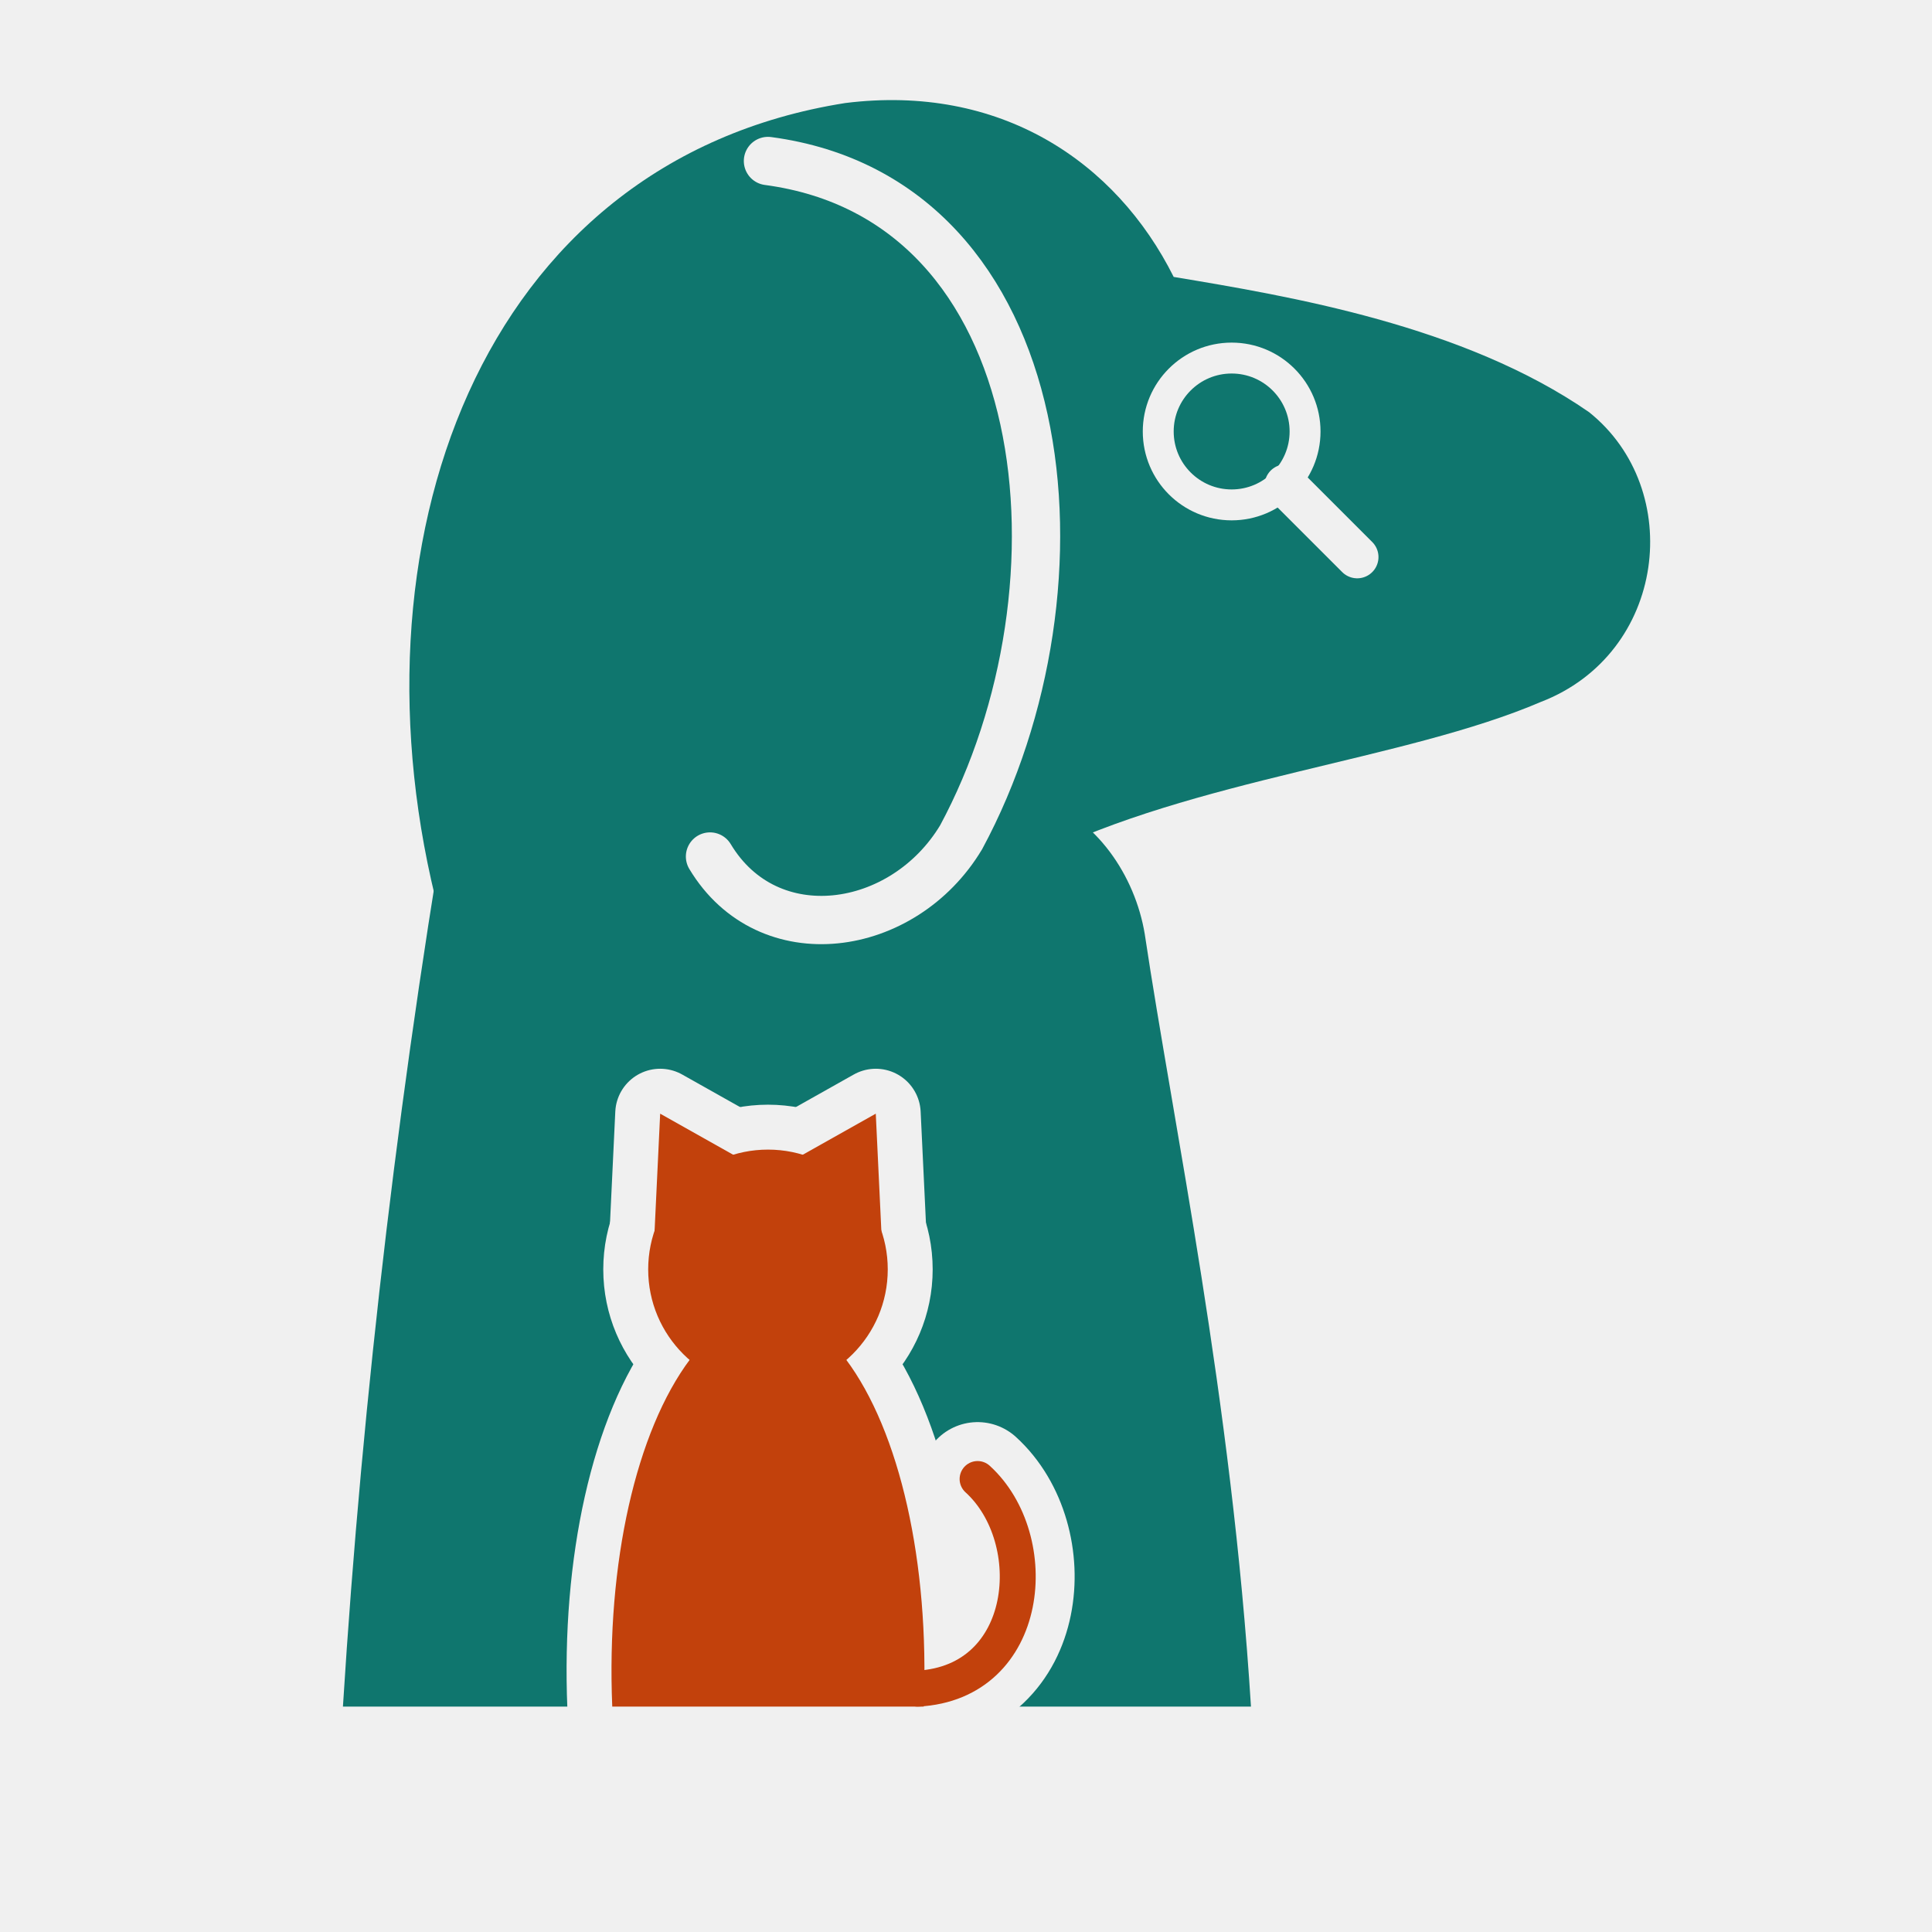
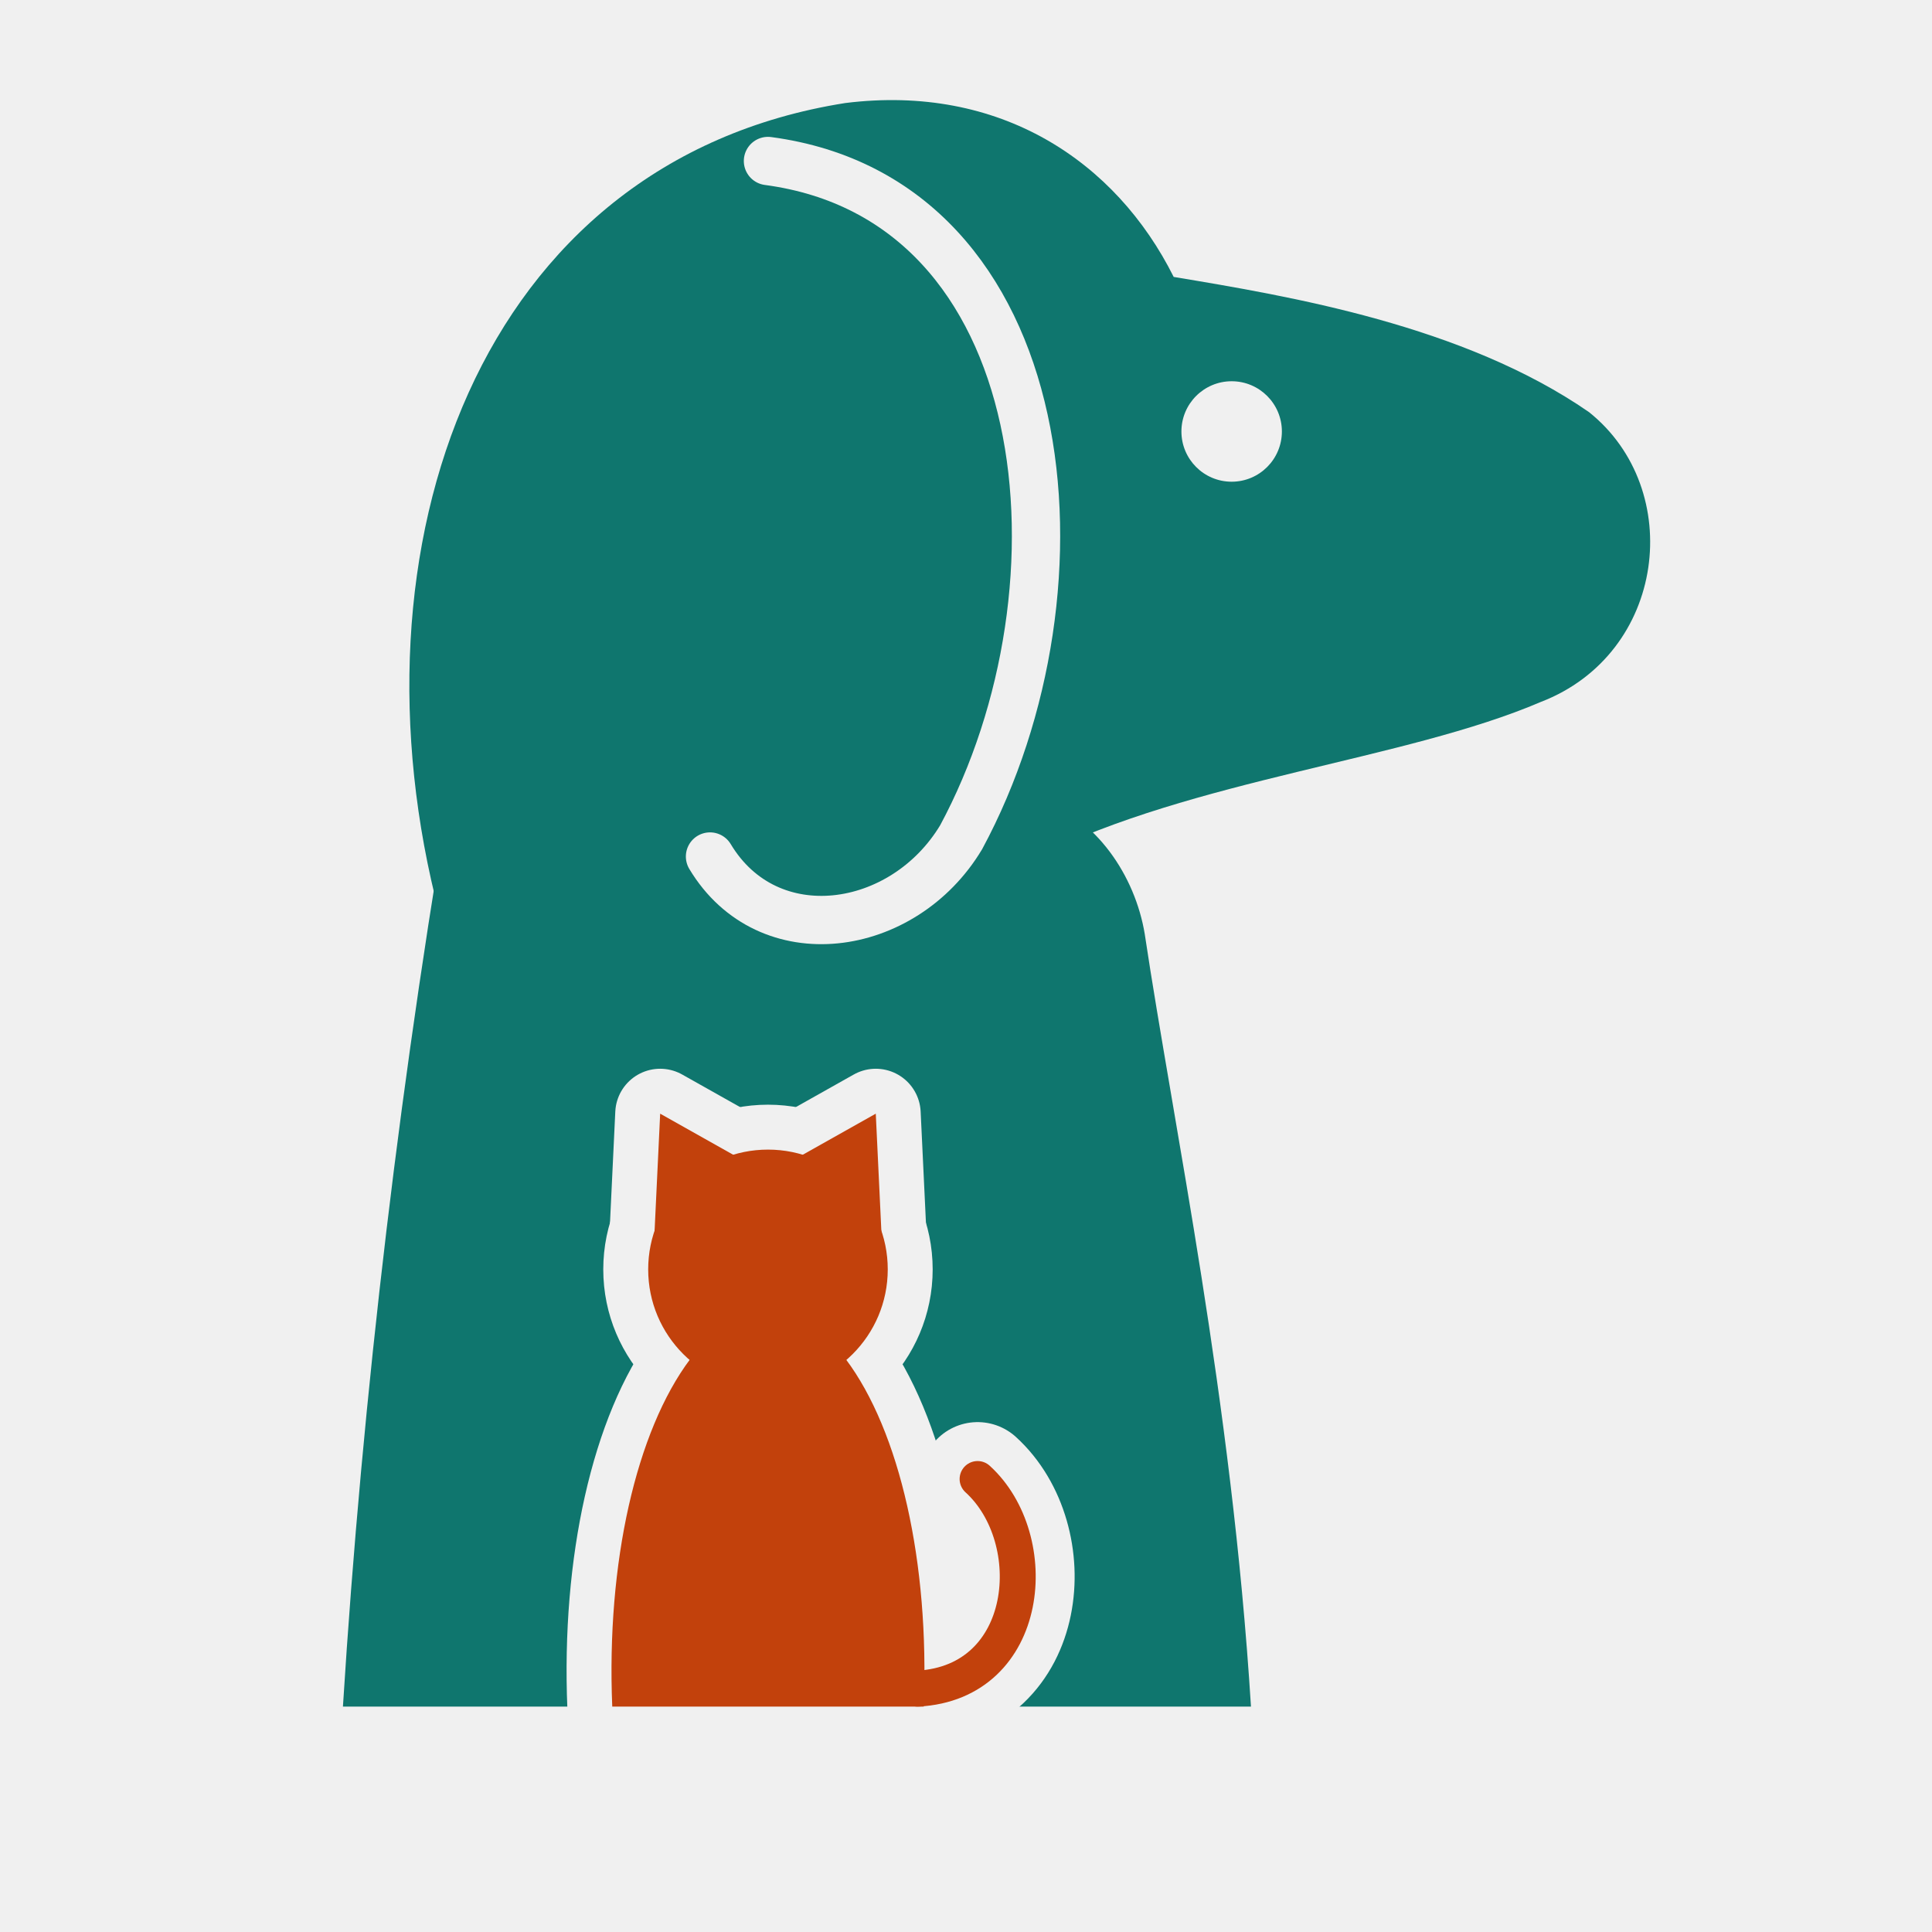
<svg xmlns="http://www.w3.org/2000/svg" viewBox="0 0 120 120">
  <defs>
    <mask id="k5" maskUnits="userSpaceOnUse" x="-20" y="-20" width="260" height="360">
      <rect x="-20" y="-20" width="260" height="360" fill="#fff" />
      <path d="M92 40 C122 44 126 84 112 110 C106 120 92 122 86 112" fill="none" stroke="#000" stroke-width="5" stroke-linecap="round" />
-       <circle cx="140" cy="68" r="7.6" fill="none" stroke="#000" stroke-linecap="round" stroke-width="3.2" />
-       <line x1="145.6" y1="73.6" x2="153" y2="81" fill="none" stroke="#000" stroke-linecap="round" stroke-width="4.4" />
+       <circle cx="140" cy="68" r="5.2" fill="#000" />
      <g transform="translate(92 200) scale(.62) translate(-30 -100)">
        <g fill="#000" stroke="#000" stroke-width="15" stroke-linejoin="round">
          <circle cx="30" cy="27" r="20" />
          <path d="M11 22 L12 1 L28 10 Z" />
          <path d="M49 22 L48 1 L32 10 Z" />
          <path d="M17 42 C8 54 3 76 4 100 L56 100 C57 76 52 54 43 42 Z" />
        </g>
        <path d="M55 97 C74 96 76 72 65 62" fill="none" stroke="#000" stroke-linecap="round" stroke-width="19" />
      </g>
    </mask>
  </defs>
  <g transform="translate(-7.5 -14) scale(.6)">
    <g mask="url(#k5)">
      <g fill="#0f766e">
        <path d="M58 118 C48 80 62 40 100 34 C116 32 128 40 134 52 C146 54 164 57 177 66 C187 74 185 91 172 96 C158 102 136 104 120 112 L112 130 Z" />
        <path d="M60 100 C54 134 50 168 48 200 L142 200 C140 168 134 140 131 120 C130 114 126 108 120 106 L100 96 Z" />
      </g>
    </g>
    <g transform="translate(92 200) scale(.62) translate(-30 -100)">
      <g fill="#c2410c">
        <circle cx="30" cy="27" r="20" />
        <path d="M11 22 L12 1 L28 10 Z" />
        <path d="M49 22 L48 1 L32 10 Z" />
        <path d="M17 42 C8 54 3 76 4 100 L56 100 C57 76 52 54 43 42 Z" />
      </g>
      <path d="M55 97 C74 96 76 72 65 62" fill="none" stroke="#c2410c" stroke-width="6" stroke-linecap="round" />
    </g>
  </g>
</svg>
